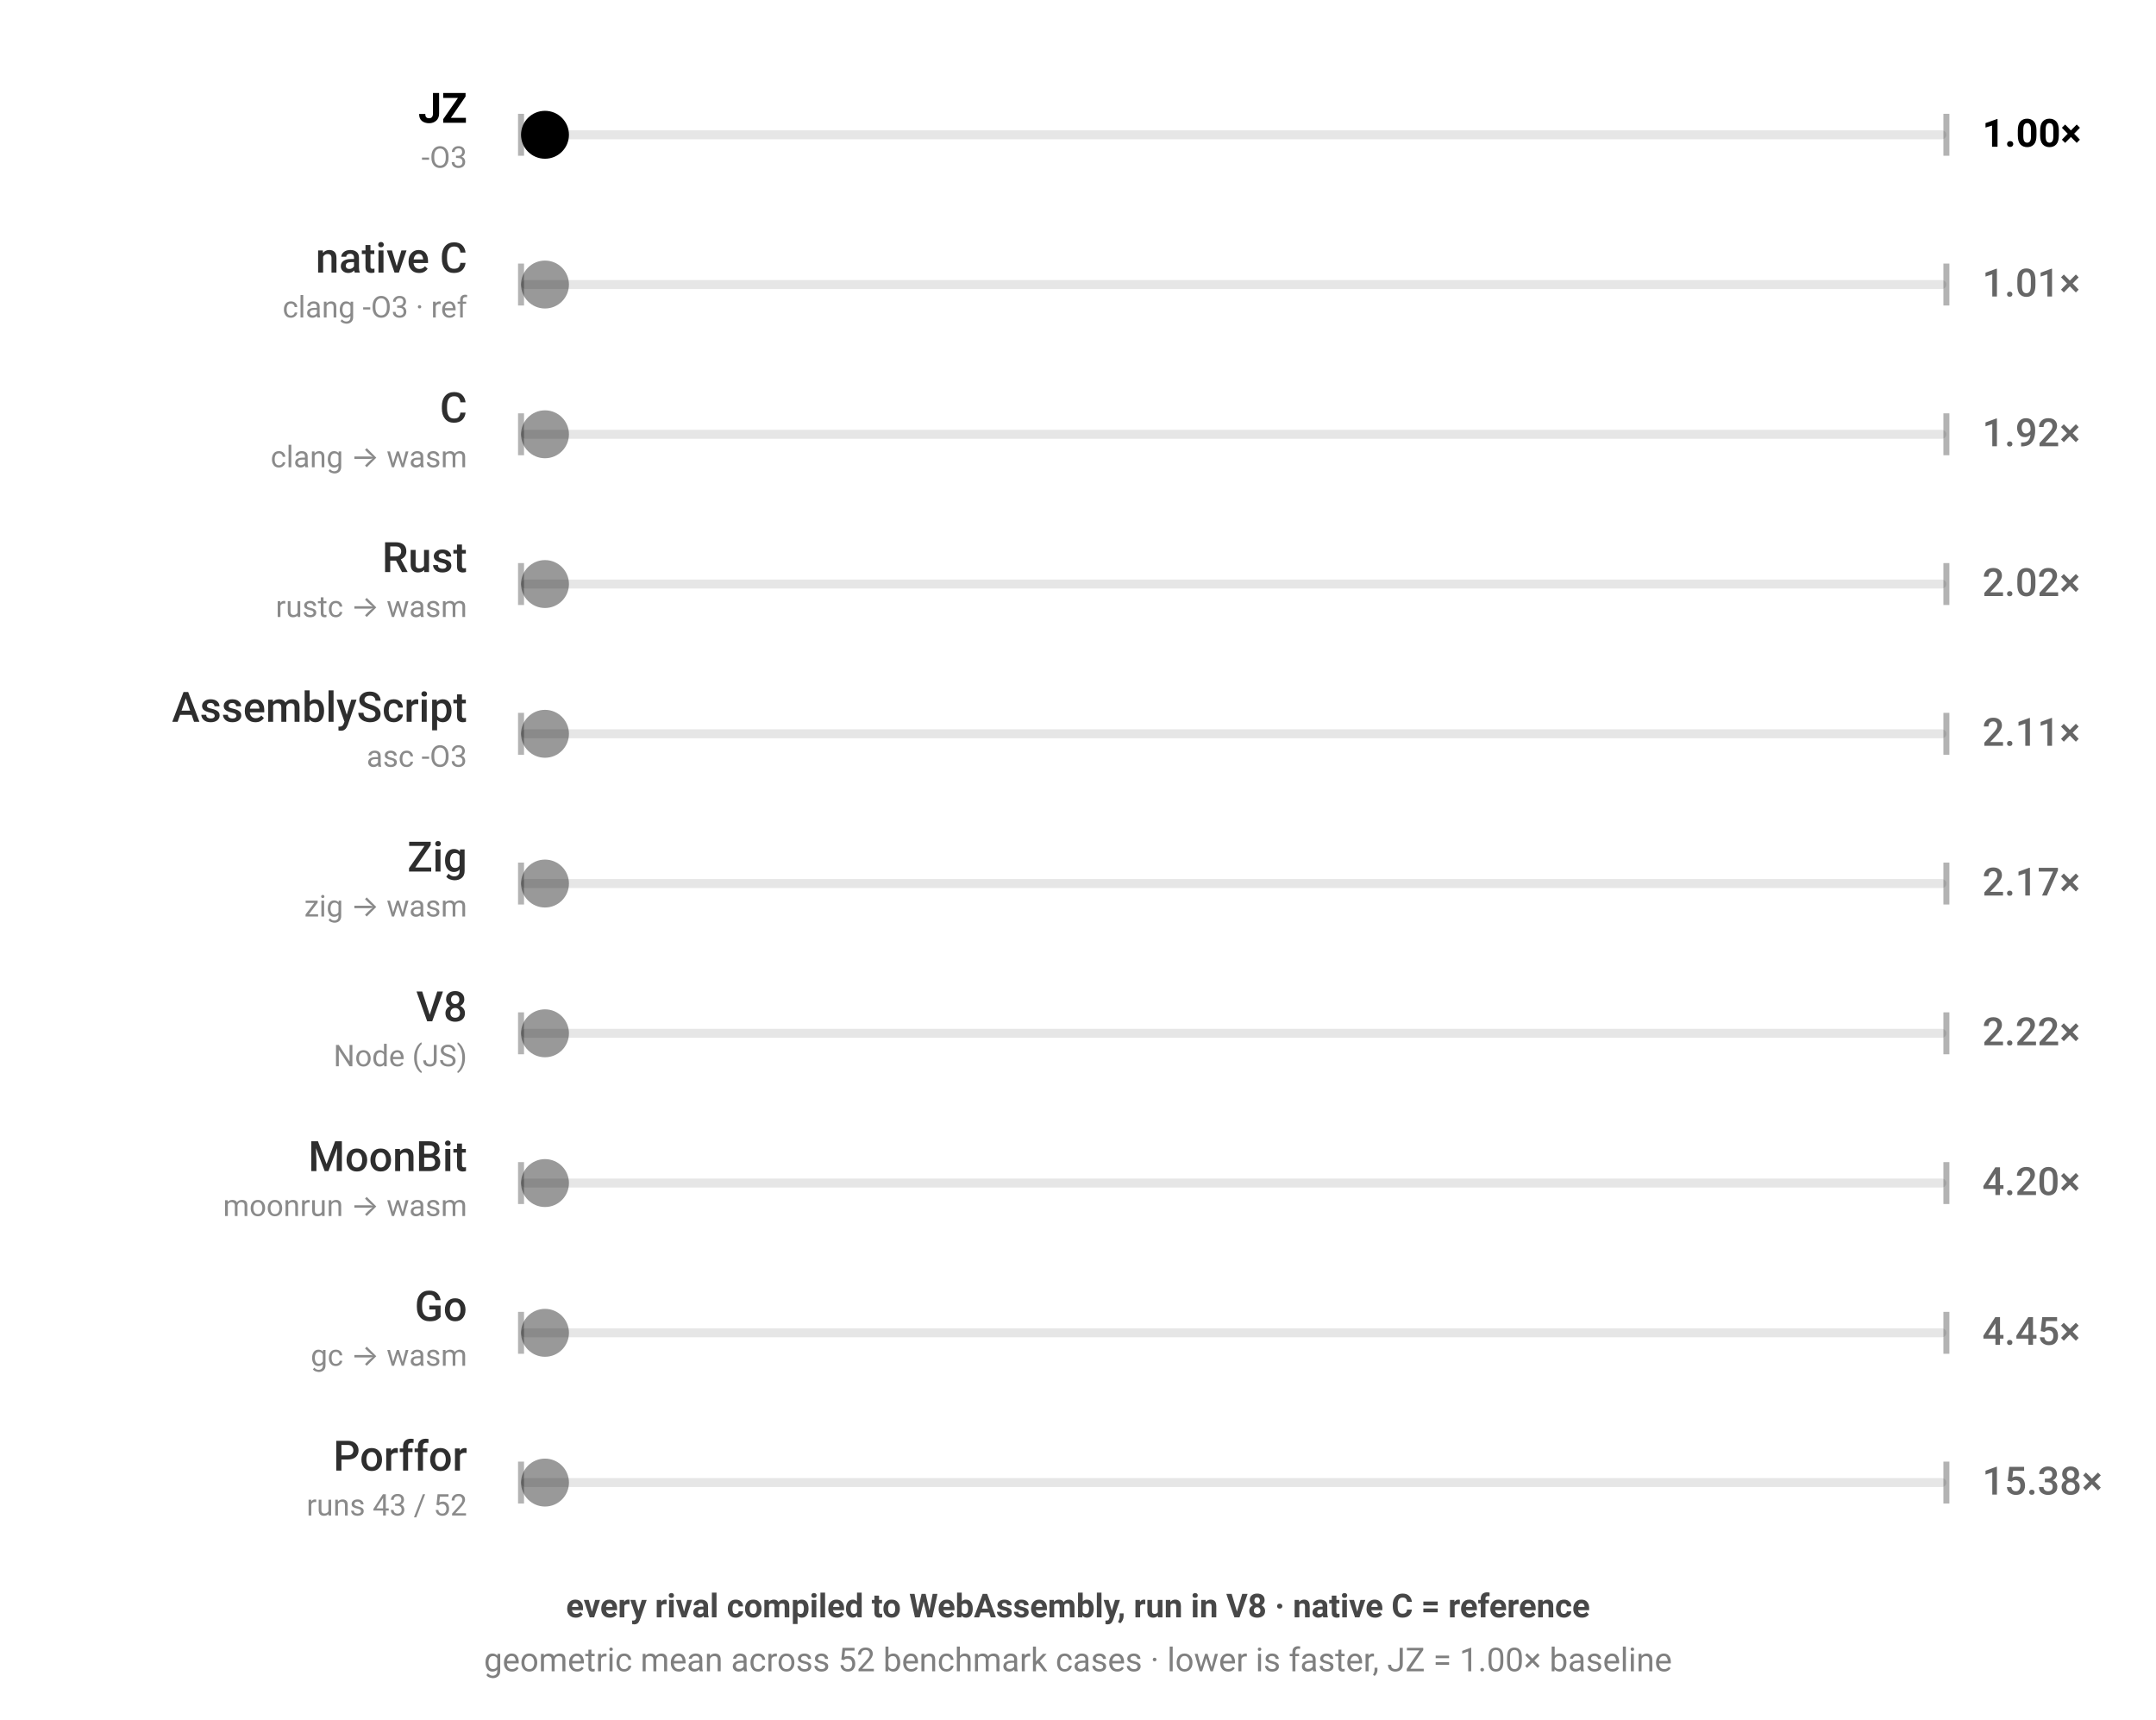
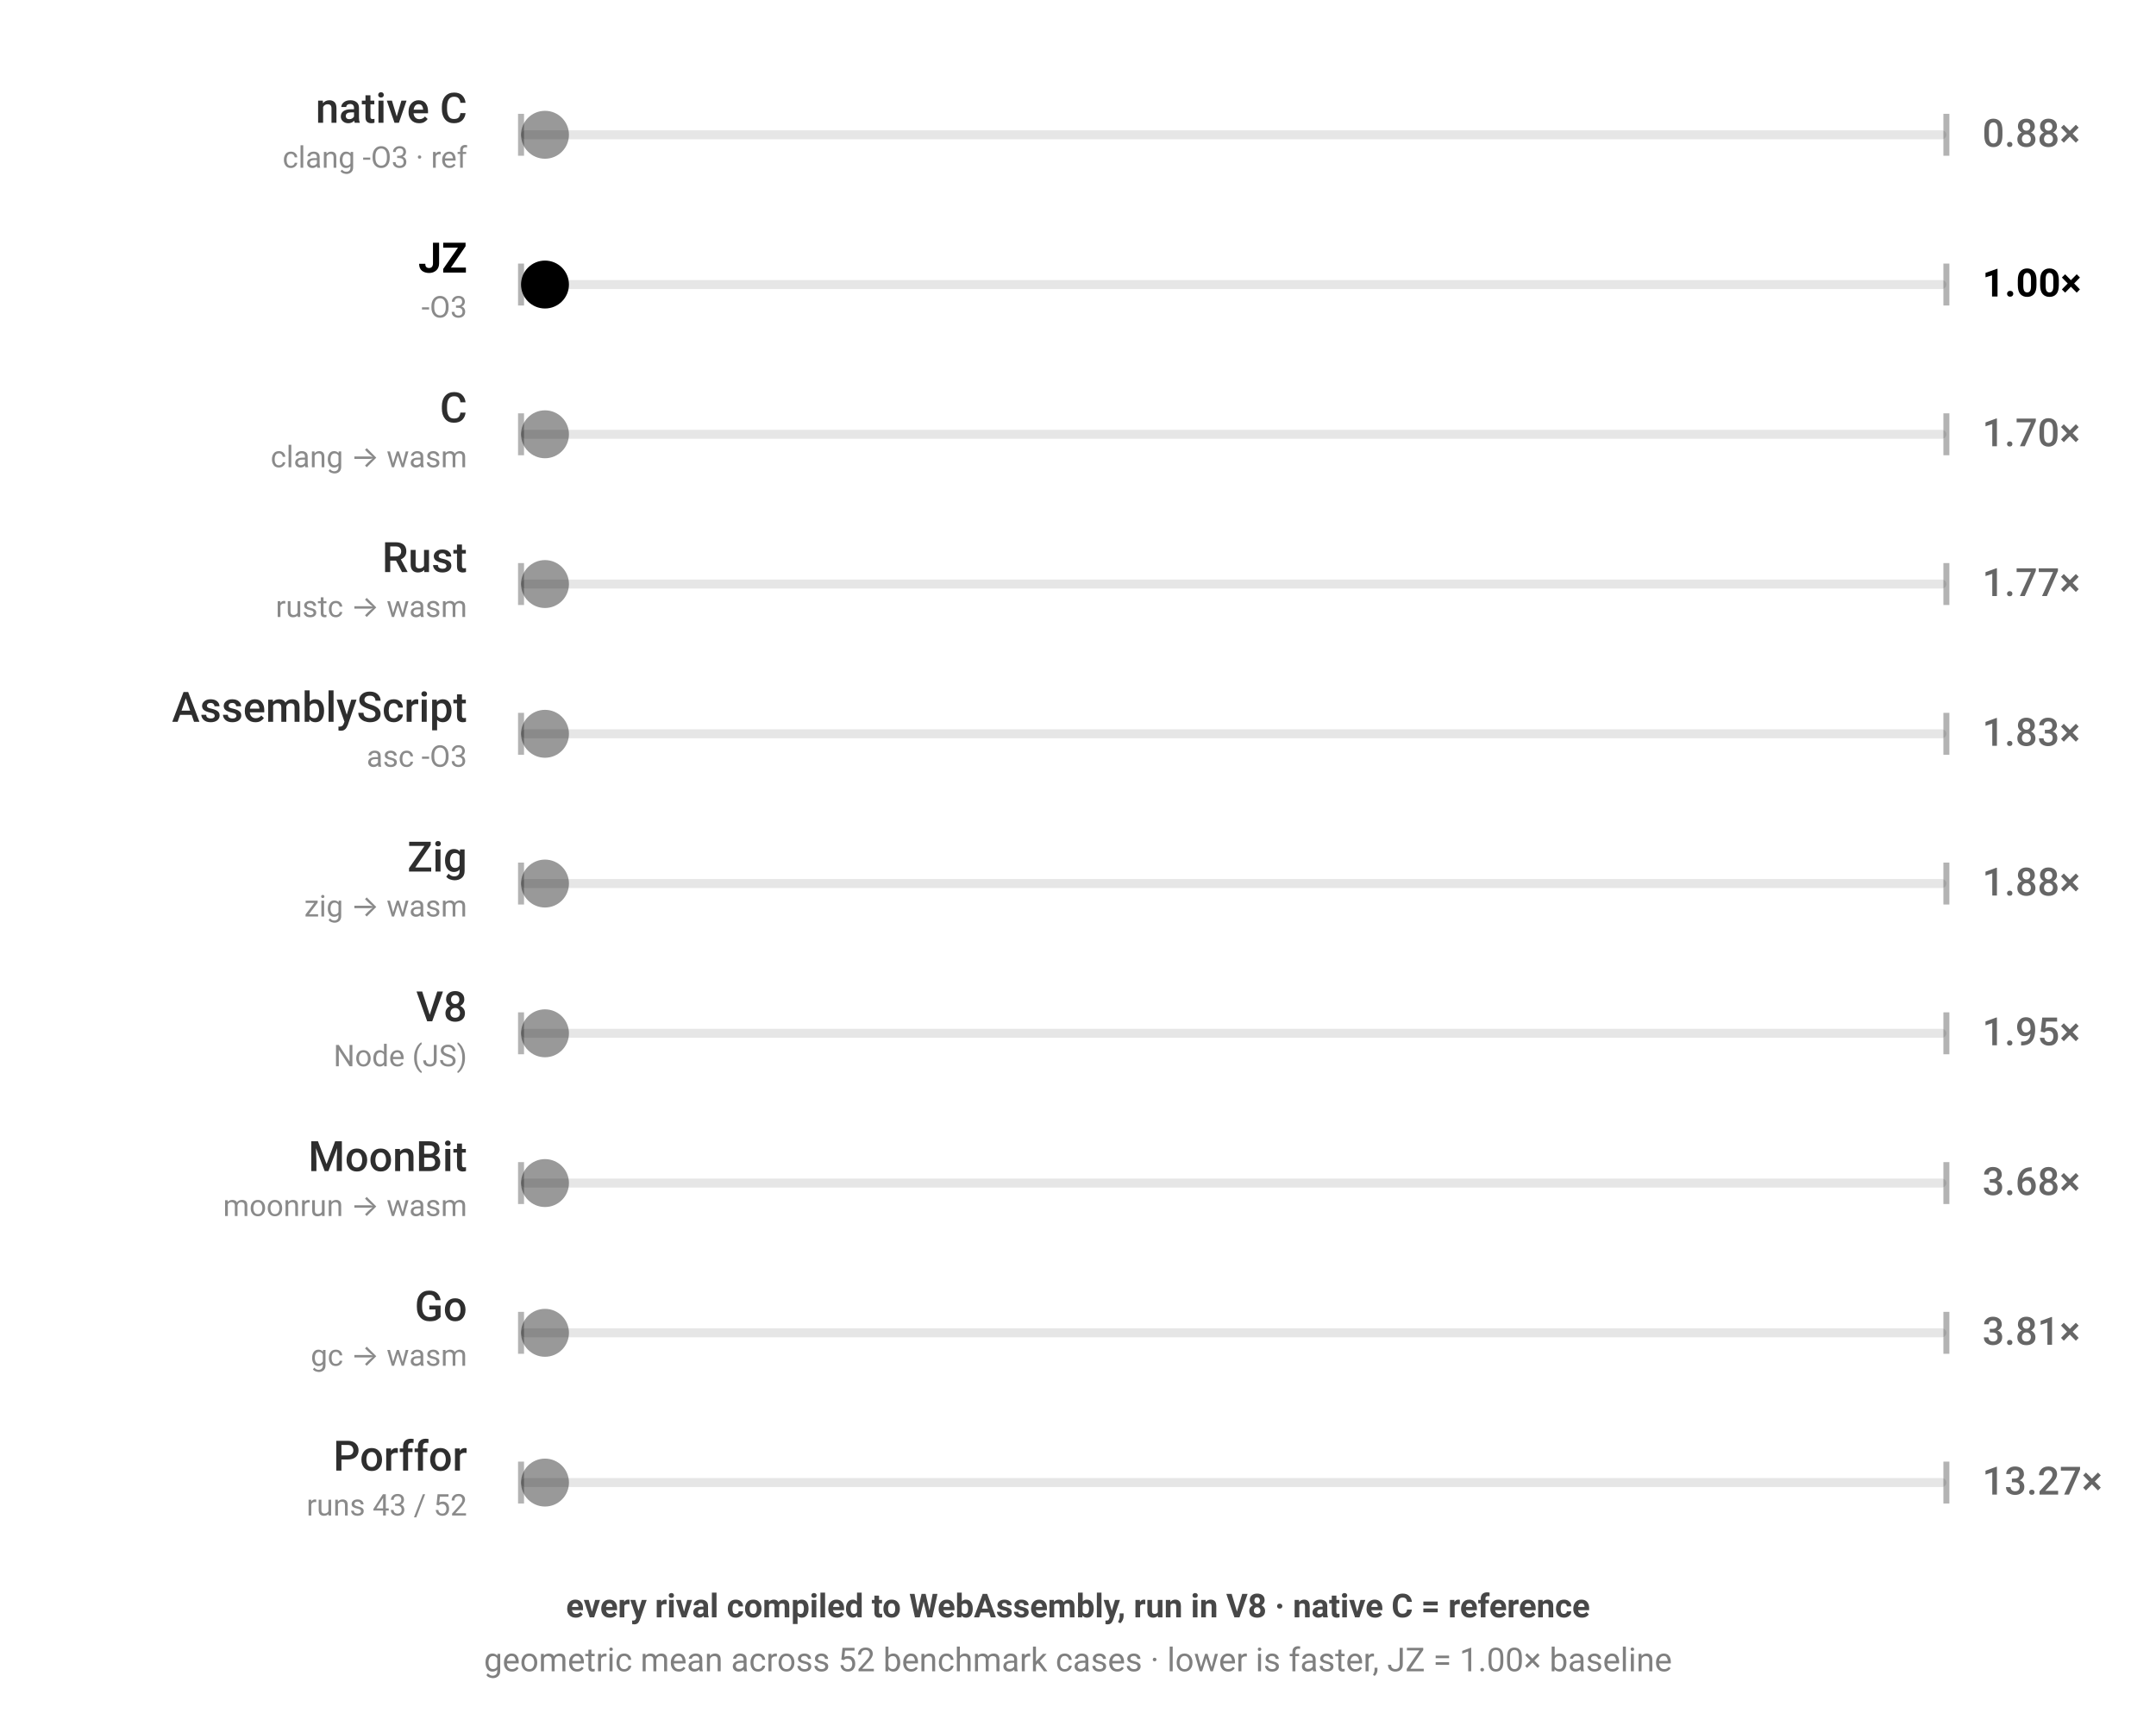
<svg xmlns="http://www.w3.org/2000/svg" viewBox="0 0 720 574" width="720" height="574" style="color-scheme:light dark" role="img" aria-label="JZ benchmark — every rival compiled to WebAssembly, run in V8 · native C = reference; geometric mean across 52 benchmark cases · lower is faster, JZ = 1.00× baseline; each ball's speed is proportional to that engine's geometric-mean runtime across the corpus">
  <g font-family="-apple-system,BlinkMacSystemFont,'Segoe UI',Roboto,sans-serif">
    <rect x="174" y="43.5" width="476" height="3" rx="1.5" fill="currentColor" fill-opacity="0.1" />
    <line x1="174" y1="38" x2="174" y2="52" stroke="currentColor" stroke-opacity="0.3" stroke-width="2" />
    <line x1="650" y1="38" x2="650" y2="52" stroke="currentColor" stroke-opacity="0.3" stroke-width="2" />
-     <text x="156" y="41" text-anchor="end" font-size="14" font-weight="700" fill="currentColor" fill-opacity="1">JZ</text>
-     <text x="156" y="56" text-anchor="end" font-size="10" fill="currentColor" fill-opacity="0.46">-O3</text>
-     <text x="662" y="49" font-size="13" font-weight="700" fill="currentColor" fill-opacity="1">1.00×</text>
-     <circle cx="182.0" cy="45" r="8" fill="currentColor" fill-opacity="1">
-       <animate attributeName="cx" dur="1.6s" repeatCount="indefinite" calcMode="linear" keyTimes="0;0.5;1" values="182.0;642.0;182.0" begin="-0.00s" />
+     <text x="156" y="41" text-anchor="end" font-size="14" font-weight="500" fill="currentColor" fill-opacity="0.82">native C</text>
+     <text x="156" y="56" text-anchor="end" font-size="10" fill="currentColor" fill-opacity="0.46">clang -O3 · ref</text>
+     <text x="662" y="49" font-size="13" font-weight="500" fill="currentColor" fill-opacity="0.6">0.88×</text>
+     <circle cx="182.0" cy="45" r="8" fill="currentColor" fill-opacity="0.4">
+       <animate attributeName="cx" dur="1.405s" repeatCount="indefinite" calcMode="linear" keyTimes="0;0.5;1" values="182.0;642.0;182.0" begin="-0.00s" />
    </circle>
  </g>
  <g font-family="-apple-system,BlinkMacSystemFont,'Segoe UI',Roboto,sans-serif">
    <rect x="174" y="93.5" width="476" height="3" rx="1.5" fill="currentColor" fill-opacity="0.1" />
    <line x1="174" y1="88" x2="174" y2="102" stroke="currentColor" stroke-opacity="0.3" stroke-width="2" />
    <line x1="650" y1="88" x2="650" y2="102" stroke="currentColor" stroke-opacity="0.3" stroke-width="2" />
-     <text x="156" y="91" text-anchor="end" font-size="14" font-weight="500" fill="currentColor" fill-opacity="0.82">native C</text>
-     <text x="156" y="106" text-anchor="end" font-size="10" fill="currentColor" fill-opacity="0.46">clang -O3 · ref</text>
-     <text x="662" y="99" font-size="13" font-weight="500" fill="currentColor" fill-opacity="0.6">1.01×</text>
-     <circle cx="182.0" cy="95" r="8" fill="currentColor" fill-opacity="0.4">
-       <animate attributeName="cx" dur="1.613s" repeatCount="indefinite" calcMode="linear" keyTimes="0;0.5;1" values="182.0;642.0;182.0" begin="-0.41s" />
+     <text x="156" y="91" text-anchor="end" font-size="14" font-weight="700" fill="currentColor" fill-opacity="1">JZ</text>
+     <text x="156" y="106" text-anchor="end" font-size="10" fill="currentColor" fill-opacity="0.46">-O3</text>
+     <text x="662" y="99" font-size="13" font-weight="700" fill="currentColor" fill-opacity="1">1.00×</text>
+     <circle cx="182.0" cy="95" r="8" fill="currentColor" fill-opacity="1">
+       <animate attributeName="cx" dur="1.6s" repeatCount="indefinite" calcMode="linear" keyTimes="0;0.5;1" values="182.0;642.0;182.0" begin="-0.41s" />
    </circle>
  </g>
  <g font-family="-apple-system,BlinkMacSystemFont,'Segoe UI',Roboto,sans-serif">
    <rect x="174" y="143.5" width="476" height="3" rx="1.5" fill="currentColor" fill-opacity="0.1" />
    <line x1="174" y1="138" x2="174" y2="152" stroke="currentColor" stroke-opacity="0.3" stroke-width="2" />
    <line x1="650" y1="138" x2="650" y2="152" stroke="currentColor" stroke-opacity="0.3" stroke-width="2" />
    <text x="156" y="141" text-anchor="end" font-size="14" font-weight="500" fill="currentColor" fill-opacity="0.82">C</text>
    <text x="156" y="156" text-anchor="end" font-size="10" fill="currentColor" fill-opacity="0.46">clang → wasm</text>
-     <text x="662" y="149" font-size="13" font-weight="500" fill="currentColor" fill-opacity="0.6">1.92×</text>
+     <text x="662" y="149" font-size="13" font-weight="500" fill="currentColor" fill-opacity="0.6">1.70×</text>
    <circle cx="182.0" cy="145" r="8" fill="currentColor" fill-opacity="0.4">
-       <animate attributeName="cx" dur="3.076s" repeatCount="indefinite" calcMode="linear" keyTimes="0;0.5;1" values="182.0;642.0;182.0" begin="-0.82s" />
+       <animate attributeName="cx" dur="2.716s" repeatCount="indefinite" calcMode="linear" keyTimes="0;0.5;1" values="182.0;642.0;182.0" begin="-0.82s" />
    </circle>
  </g>
  <g font-family="-apple-system,BlinkMacSystemFont,'Segoe UI',Roboto,sans-serif">
    <rect x="174" y="193.5" width="476" height="3" rx="1.5" fill="currentColor" fill-opacity="0.1" />
    <line x1="174" y1="188" x2="174" y2="202" stroke="currentColor" stroke-opacity="0.3" stroke-width="2" />
    <line x1="650" y1="188" x2="650" y2="202" stroke="currentColor" stroke-opacity="0.3" stroke-width="2" />
    <text x="156" y="191" text-anchor="end" font-size="14" font-weight="500" fill="currentColor" fill-opacity="0.82">Rust</text>
    <text x="156" y="206" text-anchor="end" font-size="10" fill="currentColor" fill-opacity="0.46">rustc → wasm</text>
-     <text x="662" y="199" font-size="13" font-weight="500" fill="currentColor" fill-opacity="0.6">2.02×</text>
+     <text x="662" y="199" font-size="13" font-weight="500" fill="currentColor" fill-opacity="0.6">1.77×</text>
    <circle cx="182.0" cy="195" r="8" fill="currentColor" fill-opacity="0.4">
-       <animate attributeName="cx" dur="3.236s" repeatCount="indefinite" calcMode="linear" keyTimes="0;0.5;1" values="182.0;642.0;182.0" begin="-1.23s" />
+       <animate attributeName="cx" dur="2.839s" repeatCount="indefinite" calcMode="linear" keyTimes="0;0.5;1" values="182.0;642.0;182.0" begin="-1.23s" />
    </circle>
  </g>
  <g font-family="-apple-system,BlinkMacSystemFont,'Segoe UI',Roboto,sans-serif">
    <rect x="174" y="243.5" width="476" height="3" rx="1.5" fill="currentColor" fill-opacity="0.1" />
    <line x1="174" y1="238" x2="174" y2="252" stroke="currentColor" stroke-opacity="0.3" stroke-width="2" />
    <line x1="650" y1="238" x2="650" y2="252" stroke="currentColor" stroke-opacity="0.3" stroke-width="2" />
    <text x="156" y="241" text-anchor="end" font-size="14" font-weight="500" fill="currentColor" fill-opacity="0.82">AssemblyScript</text>
    <text x="156" y="256" text-anchor="end" font-size="10" fill="currentColor" fill-opacity="0.46">asc -O3</text>
-     <text x="662" y="249" font-size="13" font-weight="500" fill="currentColor" fill-opacity="0.6">2.11×</text>
+     <text x="662" y="249" font-size="13" font-weight="500" fill="currentColor" fill-opacity="0.6">1.83×</text>
    <circle cx="182.0" cy="245" r="8" fill="currentColor" fill-opacity="0.4">
-       <animate attributeName="cx" dur="3.382s" repeatCount="indefinite" calcMode="linear" keyTimes="0;0.5;1" values="182.0;642.0;182.0" begin="-1.64s" />
+       <animate attributeName="cx" dur="2.934s" repeatCount="indefinite" calcMode="linear" keyTimes="0;0.5;1" values="182.0;642.0;182.0" begin="-1.64s" />
    </circle>
  </g>
  <g font-family="-apple-system,BlinkMacSystemFont,'Segoe UI',Roboto,sans-serif">
    <rect x="174" y="293.5" width="476" height="3" rx="1.5" fill="currentColor" fill-opacity="0.1" />
    <line x1="174" y1="288" x2="174" y2="302" stroke="currentColor" stroke-opacity="0.3" stroke-width="2" />
    <line x1="650" y1="288" x2="650" y2="302" stroke="currentColor" stroke-opacity="0.3" stroke-width="2" />
    <text x="156" y="291" text-anchor="end" font-size="14" font-weight="500" fill="currentColor" fill-opacity="0.82">Zig</text>
    <text x="156" y="306" text-anchor="end" font-size="10" fill="currentColor" fill-opacity="0.46">zig → wasm</text>
-     <text x="662" y="299" font-size="13" font-weight="500" fill="currentColor" fill-opacity="0.6">2.17×</text>
+     <text x="662" y="299" font-size="13" font-weight="500" fill="currentColor" fill-opacity="0.6">1.88×</text>
    <circle cx="182.0" cy="295" r="8" fill="currentColor" fill-opacity="0.4">
-       <animate attributeName="cx" dur="3.48s" repeatCount="indefinite" calcMode="linear" keyTimes="0;0.5;1" values="182.0;642.0;182.0" begin="-2.05s" />
+       <animate attributeName="cx" dur="3.015s" repeatCount="indefinite" calcMode="linear" keyTimes="0;0.5;1" values="182.0;642.0;182.0" begin="-2.05s" />
    </circle>
  </g>
  <g font-family="-apple-system,BlinkMacSystemFont,'Segoe UI',Roboto,sans-serif">
    <rect x="174" y="343.5" width="476" height="3" rx="1.5" fill="currentColor" fill-opacity="0.1" />
    <line x1="174" y1="338" x2="174" y2="352" stroke="currentColor" stroke-opacity="0.3" stroke-width="2" />
    <line x1="650" y1="338" x2="650" y2="352" stroke="currentColor" stroke-opacity="0.3" stroke-width="2" />
    <text x="156" y="341" text-anchor="end" font-size="14" font-weight="500" fill="currentColor" fill-opacity="0.82">V8</text>
    <text x="156" y="356" text-anchor="end" font-size="10" fill="currentColor" fill-opacity="0.46">Node (JS)</text>
-     <text x="662" y="349" font-size="13" font-weight="500" fill="currentColor" fill-opacity="0.6">2.22×</text>
+     <text x="662" y="349" font-size="13" font-weight="500" fill="currentColor" fill-opacity="0.6">1.95×</text>
    <circle cx="182.0" cy="345" r="8" fill="currentColor" fill-opacity="0.4">
-       <animate attributeName="cx" dur="3.558s" repeatCount="indefinite" calcMode="linear" keyTimes="0;0.5;1" values="182.0;642.0;182.0" begin="-2.46s" />
+       <animate attributeName="cx" dur="3.126s" repeatCount="indefinite" calcMode="linear" keyTimes="0;0.5;1" values="182.0;642.0;182.0" begin="-2.46s" />
    </circle>
  </g>
  <g font-family="-apple-system,BlinkMacSystemFont,'Segoe UI',Roboto,sans-serif">
    <rect x="174" y="393.5" width="476" height="3" rx="1.5" fill="currentColor" fill-opacity="0.1" />
    <line x1="174" y1="388" x2="174" y2="402" stroke="currentColor" stroke-opacity="0.3" stroke-width="2" />
    <line x1="650" y1="388" x2="650" y2="402" stroke="currentColor" stroke-opacity="0.3" stroke-width="2" />
    <text x="156" y="391" text-anchor="end" font-size="14" font-weight="500" fill="currentColor" fill-opacity="0.82">MoonBit</text>
    <text x="156" y="406" text-anchor="end" font-size="10" fill="currentColor" fill-opacity="0.46">moonrun → wasm</text>
-     <text x="662" y="399" font-size="13" font-weight="500" fill="currentColor" fill-opacity="0.6">4.20×</text>
+     <text x="662" y="399" font-size="13" font-weight="500" fill="currentColor" fill-opacity="0.6">3.68×</text>
    <circle cx="182.0" cy="395" r="8" fill="currentColor" fill-opacity="0.4">
-       <animate attributeName="cx" dur="6.723s" repeatCount="indefinite" calcMode="linear" keyTimes="0;0.5;1" values="182.0;642.0;182.0" begin="-2.87s" />
+       <animate attributeName="cx" dur="5.893s" repeatCount="indefinite" calcMode="linear" keyTimes="0;0.5;1" values="182.0;642.0;182.0" begin="-2.87s" />
    </circle>
  </g>
  <g font-family="-apple-system,BlinkMacSystemFont,'Segoe UI',Roboto,sans-serif">
    <rect x="174" y="443.5" width="476" height="3" rx="1.5" fill="currentColor" fill-opacity="0.1" />
    <line x1="174" y1="438" x2="174" y2="452" stroke="currentColor" stroke-opacity="0.3" stroke-width="2" />
    <line x1="650" y1="438" x2="650" y2="452" stroke="currentColor" stroke-opacity="0.3" stroke-width="2" />
    <text x="156" y="441" text-anchor="end" font-size="14" font-weight="500" fill="currentColor" fill-opacity="0.82">Go</text>
    <text x="156" y="456" text-anchor="end" font-size="10" fill="currentColor" fill-opacity="0.46">gc → wasm</text>
-     <text x="662" y="449" font-size="13" font-weight="500" fill="currentColor" fill-opacity="0.6">4.45×</text>
+     <text x="662" y="449" font-size="13" font-weight="500" fill="currentColor" fill-opacity="0.6">3.81×</text>
    <circle cx="182.0" cy="445" r="8" fill="currentColor" fill-opacity="0.4">
-       <animate attributeName="cx" dur="7.118s" repeatCount="indefinite" calcMode="linear" keyTimes="0;0.5;1" values="182.0;642.0;182.0" begin="-3.28s" />
+       <animate attributeName="cx" dur="6.103s" repeatCount="indefinite" calcMode="linear" keyTimes="0;0.5;1" values="182.0;642.0;182.0" begin="-3.28s" />
    </circle>
  </g>
  <g font-family="-apple-system,BlinkMacSystemFont,'Segoe UI',Roboto,sans-serif">
    <rect x="174" y="493.5" width="476" height="3" rx="1.5" fill="currentColor" fill-opacity="0.1" />
    <line x1="174" y1="488" x2="174" y2="502" stroke="currentColor" stroke-opacity="0.3" stroke-width="2" />
    <line x1="650" y1="488" x2="650" y2="502" stroke="currentColor" stroke-opacity="0.3" stroke-width="2" />
    <text x="156" y="491" text-anchor="end" font-size="14" font-weight="500" fill="currentColor" fill-opacity="0.82">Porffor</text>
    <text x="156" y="506" text-anchor="end" font-size="10" fill="currentColor" fill-opacity="0.46">runs 43 / 52</text>
-     <text x="662" y="499" font-size="13" font-weight="500" fill="currentColor" fill-opacity="0.6">15.38×</text>
+     <text x="662" y="499" font-size="13" font-weight="500" fill="currentColor" fill-opacity="0.6">13.27×</text>
    <circle cx="182.0" cy="495" r="8" fill="currentColor" fill-opacity="0.4">
      <animate attributeName="cx" dur="10s" repeatCount="indefinite" calcMode="linear" keyTimes="0;0.5;1" values="182.0;642.0;182.0" begin="-3.69s" />
    </circle>
  </g>
  <text x="360" y="540" text-anchor="middle" font-family="-apple-system,BlinkMacSystemFont,'Segoe UI',Roboto,sans-serif" font-size="11" font-weight="600" fill="currentColor" fill-opacity="0.72">every rival compiled to WebAssembly, run in V8 · native C = reference</text>
  <text x="360" y="558" text-anchor="middle" font-family="-apple-system,BlinkMacSystemFont,'Segoe UI',Roboto,sans-serif" font-size="11" fill="currentColor" fill-opacity="0.5">geometric mean across 52 benchmark cases · lower is faster, JZ = 1.00× baseline</text>
</svg>
